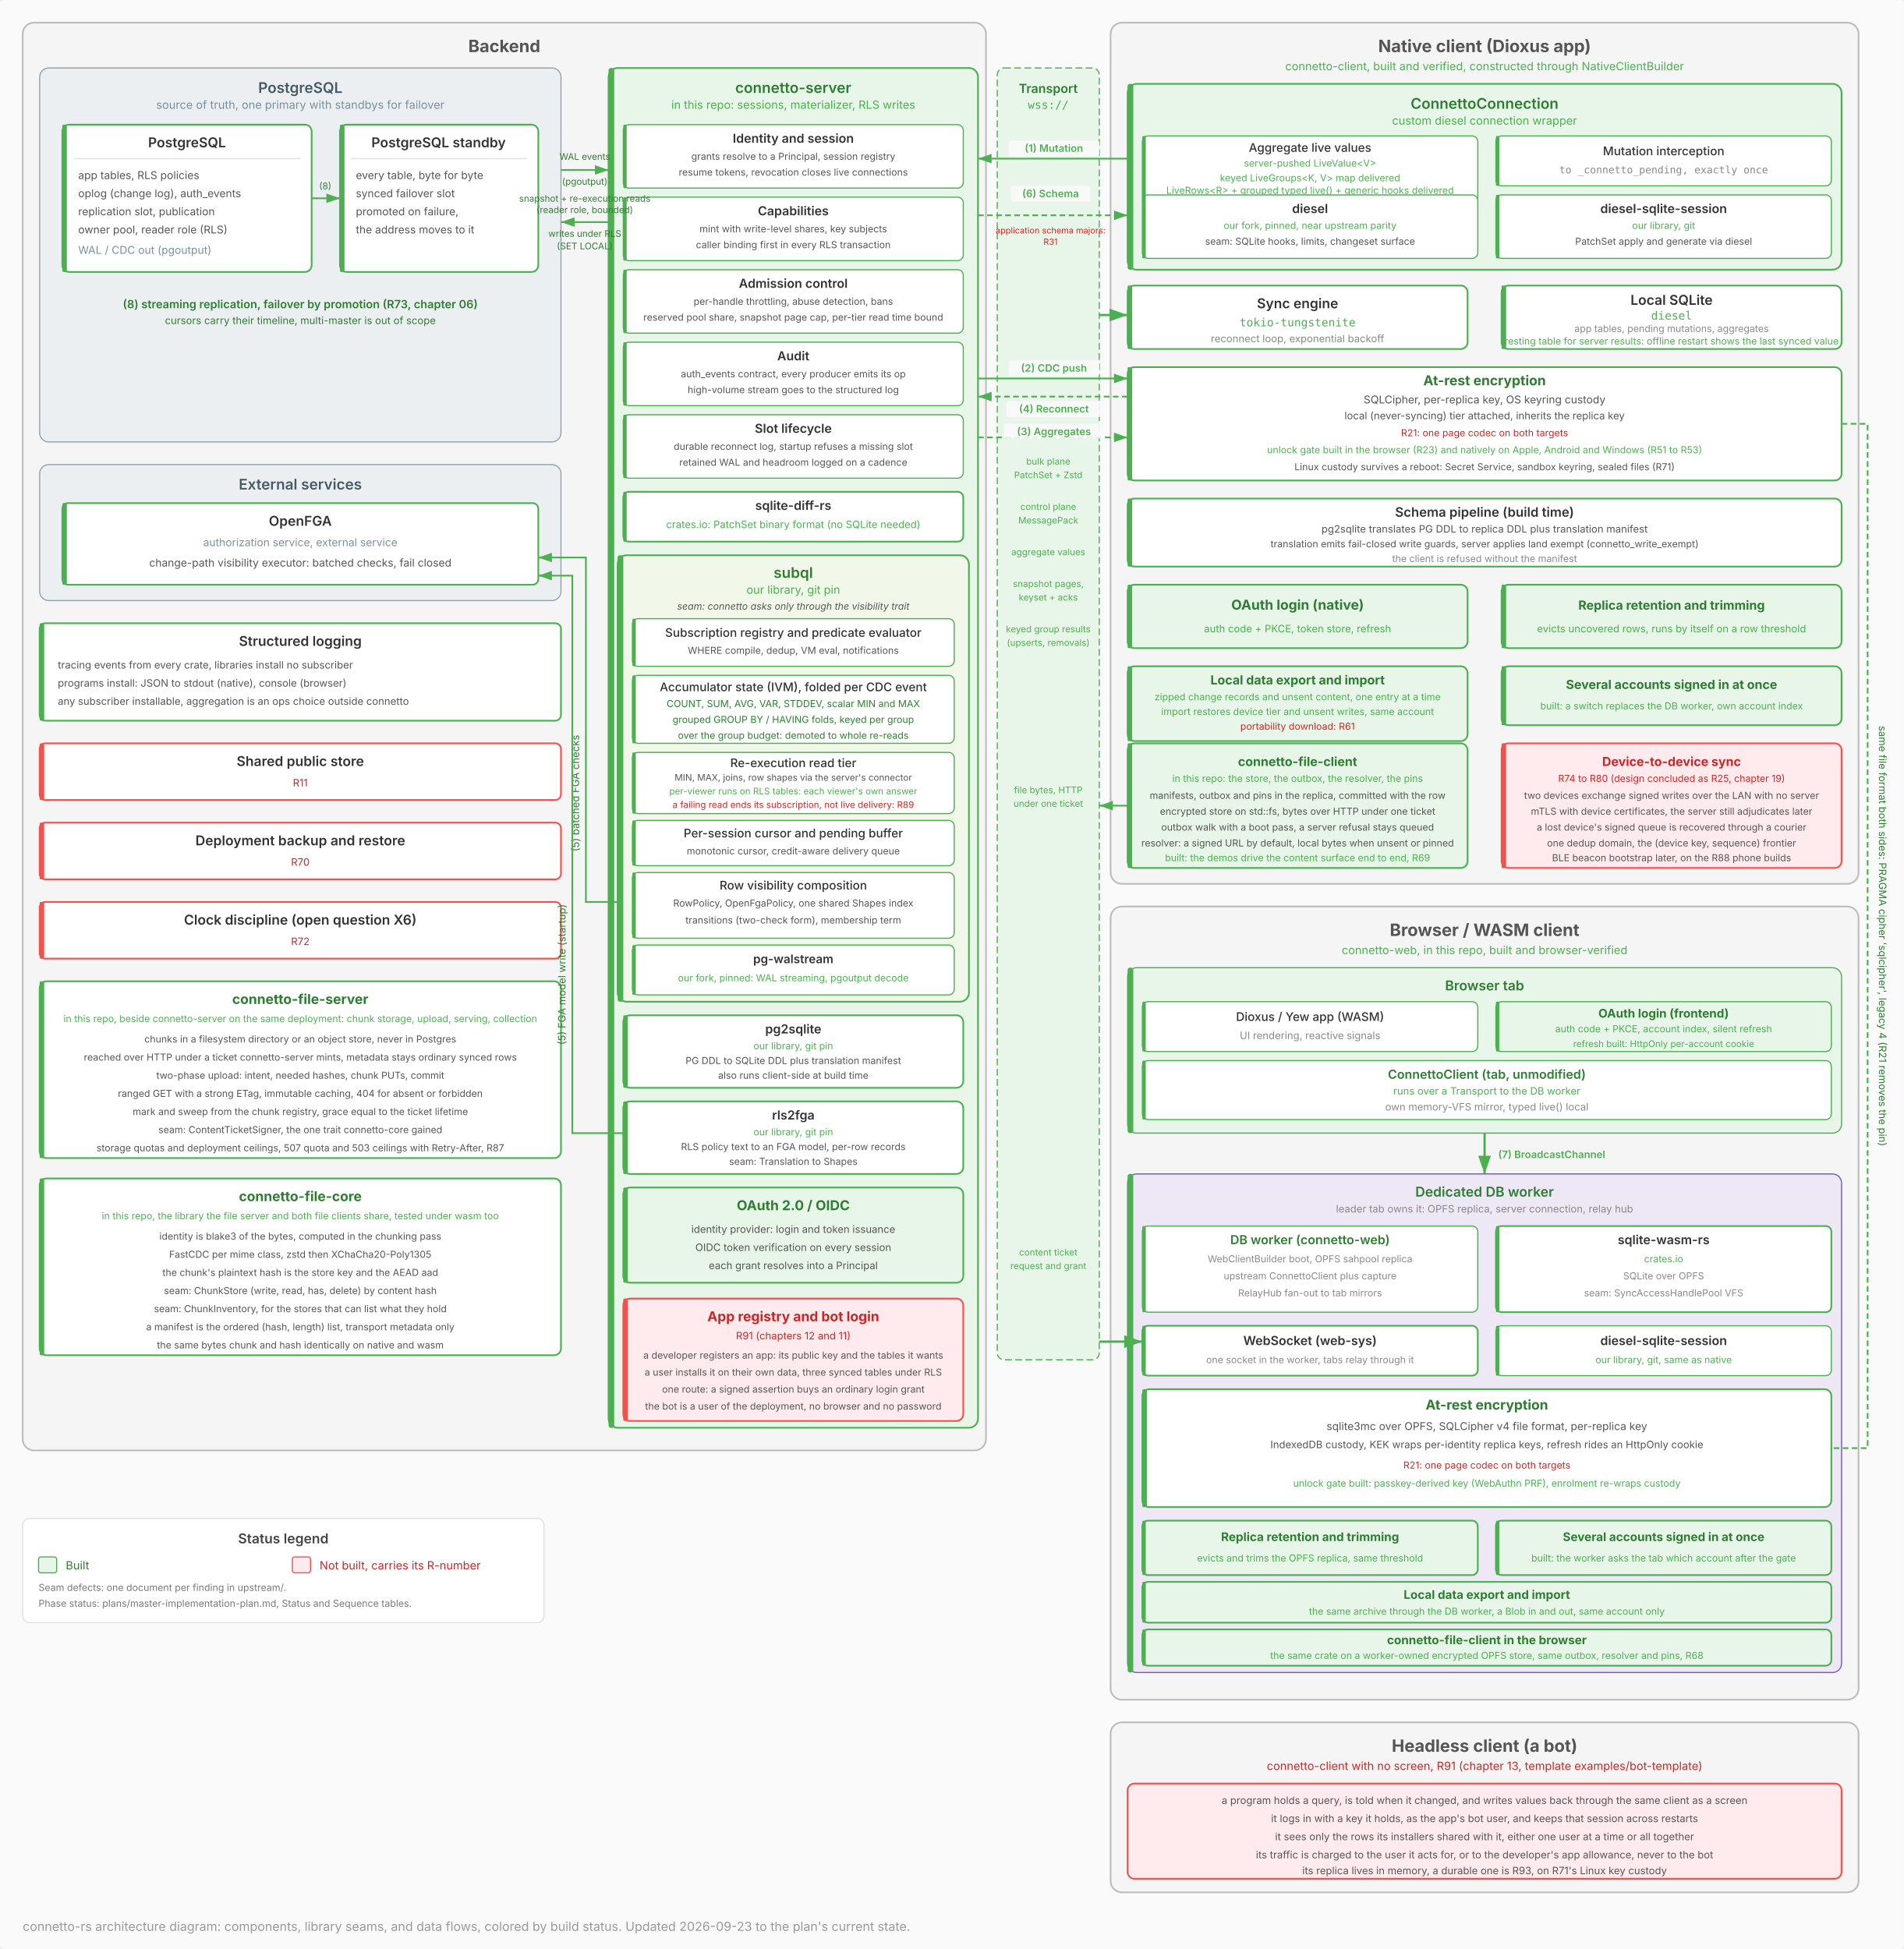
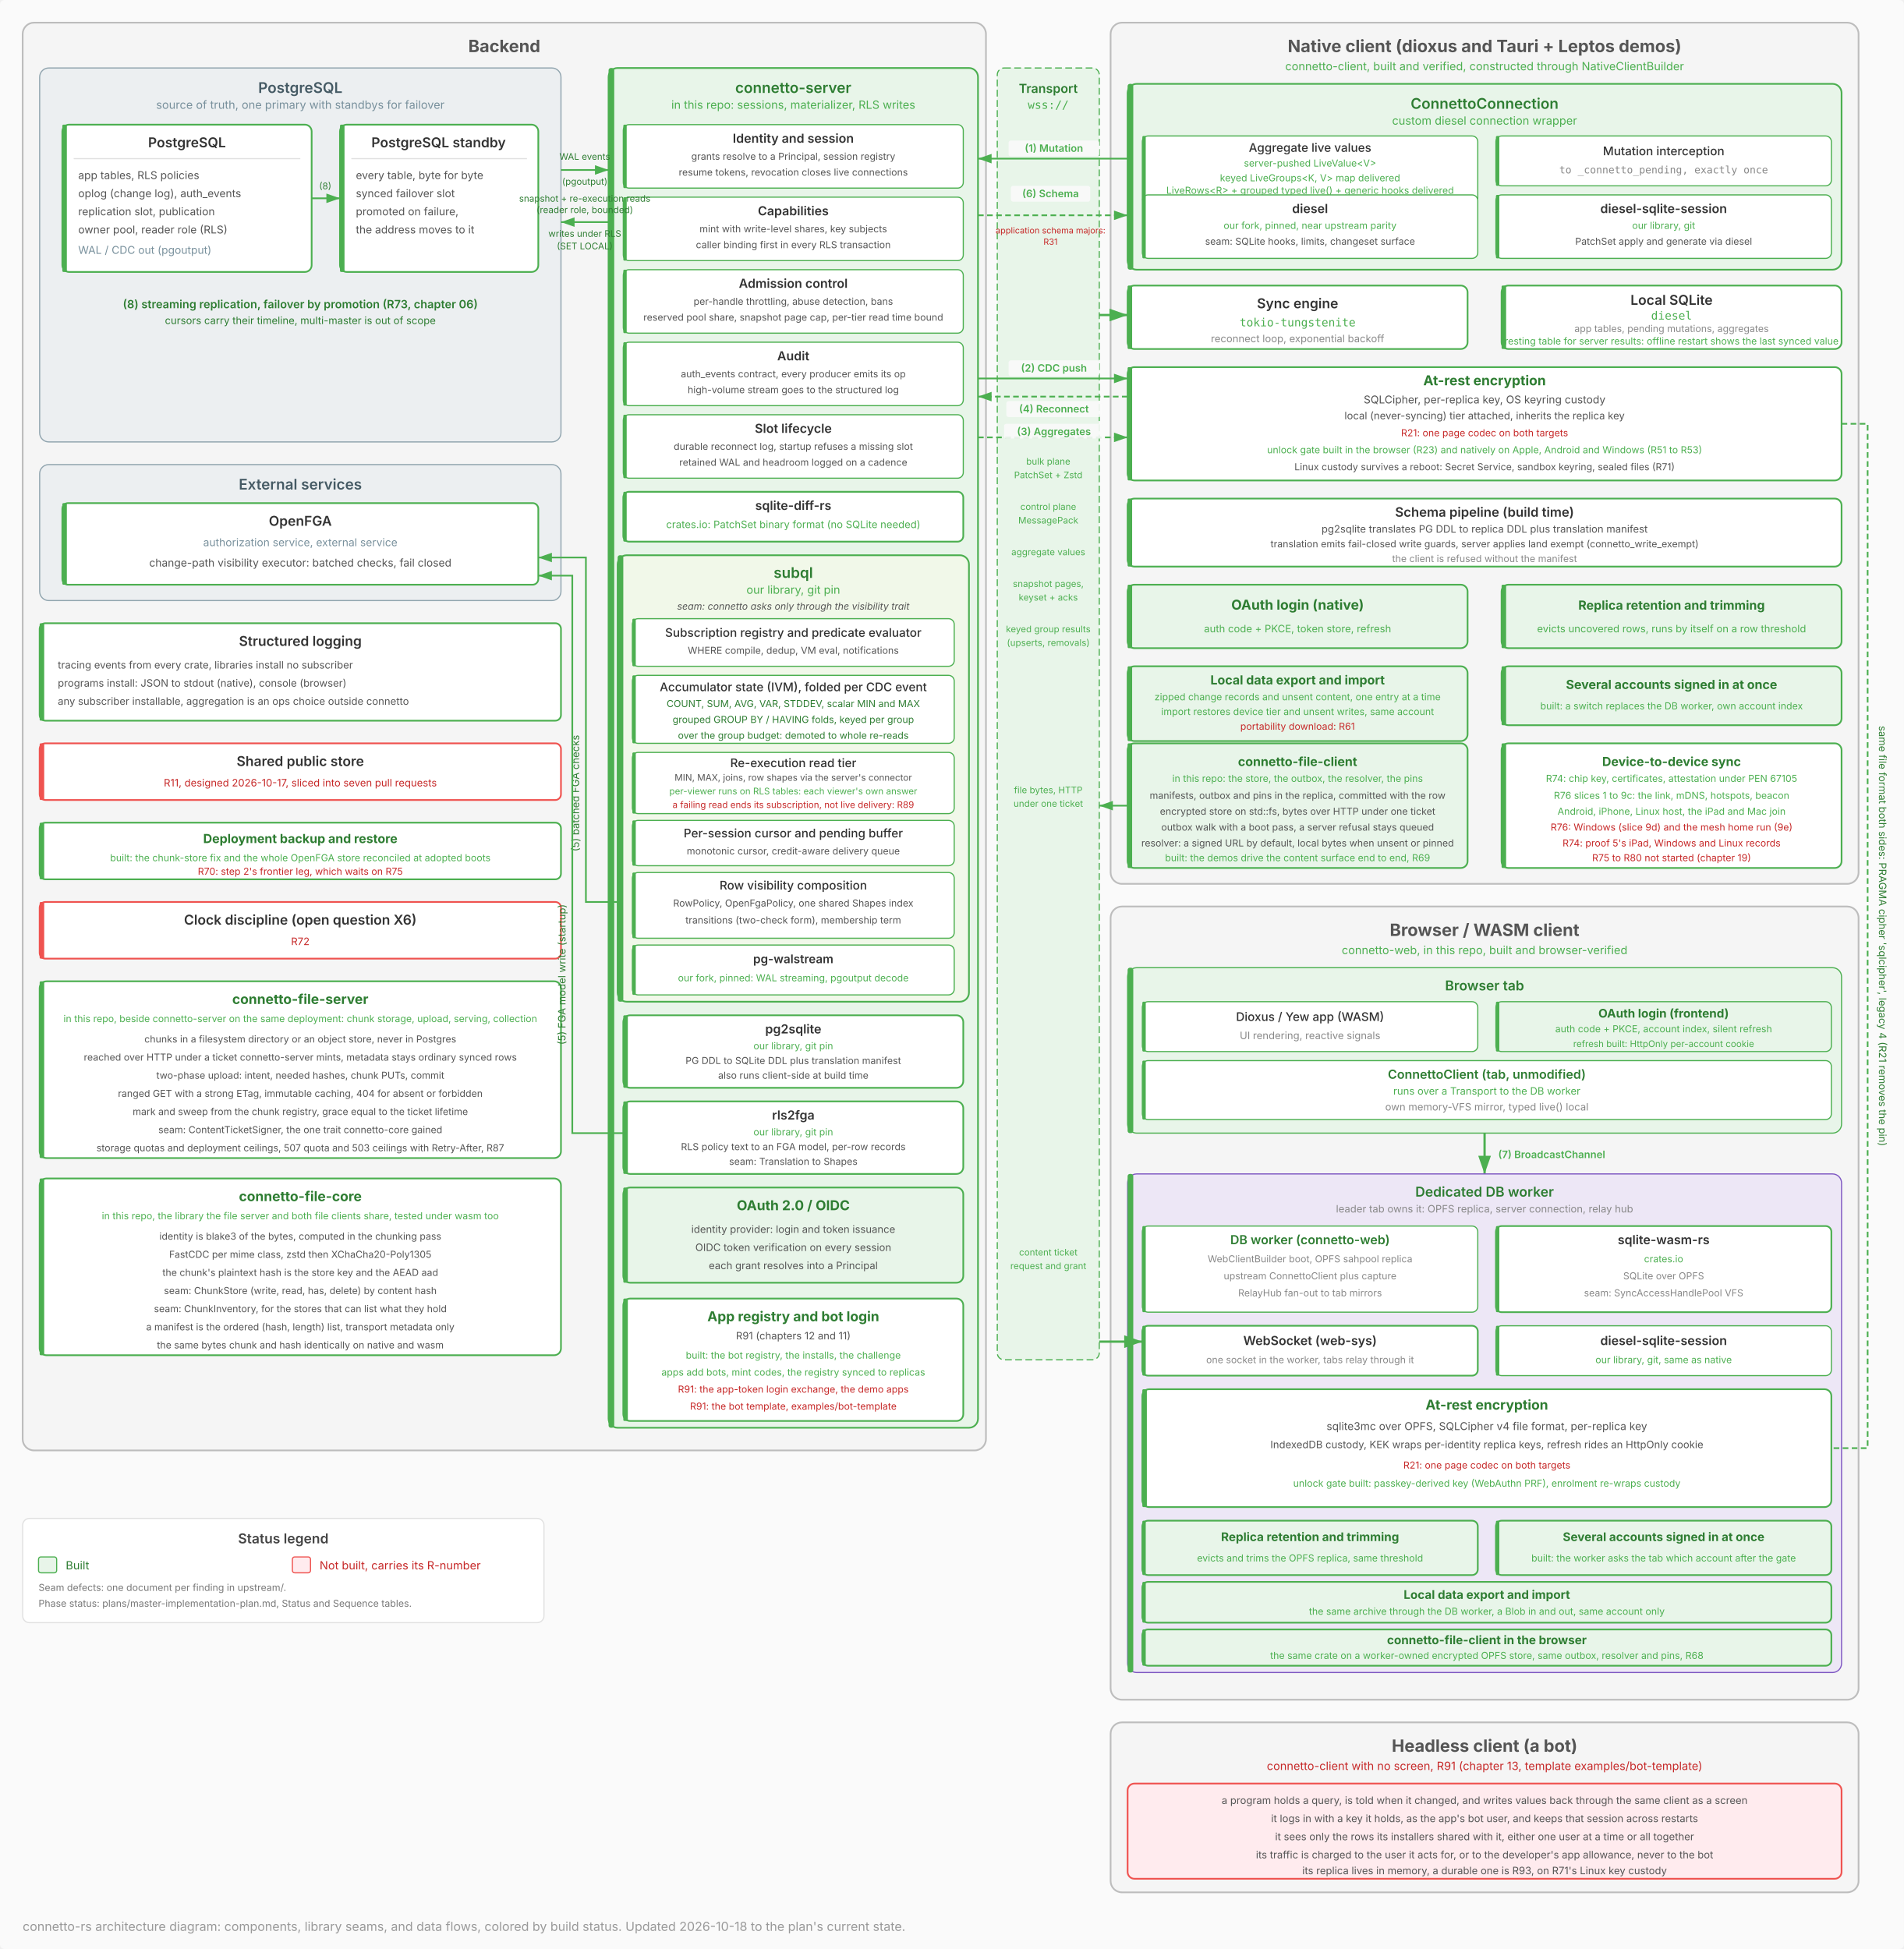
<svg xmlns="http://www.w3.org/2000/svg" viewBox="0 0 1680 1720" width="1680" height="1720" font-family="system-ui, -apple-system, 'Segoe UI', sans-serif" role="img" aria-labelledby="diagram-title diagram-desc" focusable="false">
  <defs>
    <marker id="arrow-green" viewBox="0 0 10 7" refX="10" refY="3.5" markerWidth="8" markerHeight="6" orient="auto-start-reverse">
      <polygon points="0 0, 10 3.5, 0 7" fill="#4CAF50" />
    </marker>
    <marker id="arrow-red" viewBox="0 0 10 7" refX="10" refY="3.5" markerWidth="8" markerHeight="6" orient="auto-start-reverse">
      <polygon points="0 0, 10 3.5, 0 7" fill="#EF5350" />
    </marker>
  </defs>
  <rect width="1680" height="1720" fill="#FAFAFA" rx="4" />
  <g id="backend-zone">
    <rect x="20" y="20" width="850" height="1260" rx="10" fill="#F5F5F5" stroke="#BDBDBD" stroke-width="1.5" />
    <text x="445" y="46" text-anchor="middle" font-size="15" font-weight="700" fill="#555">Backend</text>
    <rect x="35" y="60" width="460" height="330" rx="8" fill="#ECEFF1" stroke="#90A4AE" stroke-width="1" />
    <text x="265" y="82" text-anchor="middle" font-size="13" font-weight="600" fill="#455A64">PostgreSQL</text>
    <text x="265" y="96" text-anchor="middle" font-size="10" fill="#78909C">source of truth, one primary with standbys for failover</text>
    <g transform="translate(55, 110)">
      <rect width="220" height="130" rx="6" fill="#fff" stroke="#4CAF50" stroke-width="1.5" />
      <rect width="4" height="130" rx="1" fill="#4CAF50" />
      <text x="110" y="20" text-anchor="middle" font-size="12" font-weight="600" fill="#333">PostgreSQL</text>
      <line x1="10" y1="30" x2="210" y2="30" stroke="#E0E0E0" />
      <text x="14" y="48" font-size="9.5" fill="#555">app tables, RLS policies</text>
      <text x="14" y="64" font-size="9.5" fill="#555">oplog (change log), auth_events</text>
      <text x="14" y="80" font-size="9.5" fill="#555">replication slot, publication</text>
      <text x="14" y="96" font-size="9.5" fill="#555">owner pool, reader role (RLS)</text>
      <text x="14" y="114" font-size="9.5" fill="#78909C">WAL / CDC out (pgoutput)</text>
    </g>
    <g transform="translate(300, 110)">
      <rect width="175" height="130" rx="6" fill="#fff" stroke="#4CAF50" stroke-width="1.5" />
      <rect width="4" height="130" rx="1" fill="#4CAF50" />
      <text x="87" y="20" text-anchor="middle" font-size="12" font-weight="600" fill="#333">PostgreSQL standby</text>
      <line x1="10" y1="30" x2="165" y2="30" stroke="#E0E0E0" />
      <text x="14" y="48" font-size="9.5" fill="#555">every table, byte for byte</text>
      <text x="14" y="64" font-size="9.5" fill="#555">synced failover slot</text>
      <text x="14" y="80" font-size="9.5" fill="#555">promoted on failure,</text>
      <text x="14" y="96" font-size="9.5" fill="#555">the address moves to it</text>
    </g>
    <line x1="275" y1="175" x2="300" y2="175" stroke="#4CAF50" stroke-width="1.5" marker-end="url(#arrow-green)" />
    <text x="287" y="167" text-anchor="middle" font-size="8" fill="#2E7D32">(8)</text>
    <text x="265" y="272" text-anchor="middle" font-size="10" font-weight="600" fill="#2E7D32">(8) streaming replication, failover by promotion (R73, chapter 06)</text>
    <text x="265" y="286" text-anchor="middle" font-size="9" fill="#2E7D32">cursors carry their timeline, multi-master is out of scope</text>
    <rect x="35" y="410" width="460" height="120" rx="8" fill="#ECEFF1" stroke="#90A4AE" stroke-width="1" />
    <text x="265" y="432" text-anchor="middle" font-size="13" font-weight="600" fill="#455A64">External services</text>
    <g transform="translate(55, 444)">
      <rect width="420" height="72" rx="5" fill="#fff" stroke="#4CAF50" stroke-width="1.5" />
      <rect width="4" height="72" rx="1" fill="#4CAF50" />
      <text x="210" y="20" text-anchor="middle" font-size="12" font-weight="600" fill="#333">OpenFGA</text>
      <text x="210" y="38" text-anchor="middle" font-size="9.5" fill="#78909C">authorization service, external service</text>
      <text x="210" y="56" text-anchor="middle" font-size="9.5" fill="#555">change-path visibility executor: batched checks, fail closed</text>
    </g>
    <g transform="translate(35, 550)">
      <rect width="460" height="86" rx="5" fill="#fff" stroke="#4CAF50" stroke-width="1.5" />
      <rect width="4" height="86" rx="1" fill="#4CAF50" />
      <text x="230" y="20" text-anchor="middle" font-size="12" font-weight="600" fill="#333">Structured logging</text>
      <text x="16" y="40" font-size="9" fill="#555">tracing events from every crate, libraries install no subscriber</text>
      <text x="16" y="56" font-size="9" fill="#555">programs install: JSON to stdout (native), console (browser)</text>
      <text x="16" y="72" font-size="9" fill="#555">any subscriber installable, aggregation is an ops choice outside connetto</text>
    </g>
    <g transform="translate(35, 656)">
      <rect width="460" height="50" rx="5" fill="#fff" stroke="#EF5350" stroke-width="1.5" />
      <rect width="4" height="50" rx="1" fill="#EF5350" />
      <text x="230" y="20" text-anchor="middle" font-size="12" font-weight="600" fill="#333">Shared public store</text>
-       <text x="230" y="38" text-anchor="middle" font-size="9" fill="#C62828">R11</text>
+       <text x="230" y="38" text-anchor="middle" font-size="9" fill="#C62828">R11, designed 2026-10-17, sliced into seven pull requests</text>
    </g>
    <g transform="translate(35, 726)">
-       <rect width="460" height="50" rx="5" fill="#fff" stroke="#EF5350" stroke-width="1.5" />
-       <rect width="4" height="50" rx="1" fill="#EF5350" />
-       <text x="230" y="20" text-anchor="middle" font-size="12" font-weight="600" fill="#333">Deployment backup and restore</text>
-       <text x="230" y="38" text-anchor="middle" font-size="9" fill="#C62828">R70</text>
+       <rect width="460" height="50" rx="5" fill="#fff" stroke="#4CAF50" stroke-width="1.5" />
+       <rect width="4" height="50" rx="1" fill="#4CAF50" />
+       <text x="230" y="18" text-anchor="middle" font-size="11" font-weight="700" fill="#2E7D32">Deployment backup and restore</text>
+       <text x="230" y="34" text-anchor="middle" font-size="8.5" fill="#4CAF50">built: the chunk-store fix and the whole OpenFGA store reconciled at adopted boots</text>
+       <text x="230" y="46" text-anchor="middle" font-size="8.5" fill="#C62828">R70: step 2's frontier leg, which waits on R75</text>
    </g>
    <g transform="translate(35, 796)">
      <rect width="460" height="50" rx="5" fill="#fff" stroke="#EF5350" stroke-width="1.5" />
      <rect width="4" height="50" rx="1" fill="#EF5350" />
      <text x="230" y="20" text-anchor="middle" font-size="12" font-weight="600" fill="#333">Clock discipline (open question X6)</text>
      <text x="230" y="38" text-anchor="middle" font-size="9" fill="#C62828">R72</text>
    </g>
    <g transform="translate(35, 866)">
      <rect width="460" height="156" rx="6" fill="#fff" stroke="#4CAF50" stroke-width="1.5" />
      <rect width="4" height="156" rx="1" fill="#4CAF50" />
      <text x="230" y="20" text-anchor="middle" font-size="12" font-weight="700" fill="#2E7D32">connetto-file-server</text>
      <text x="230" y="36" text-anchor="middle" font-size="8.5" fill="#4CAF50">in this repo, beside connetto-server on the same deployment: chunk storage, upload, serving, collection</text>
      <text x="230" y="54" text-anchor="middle" font-size="8.5" fill="#555">chunks in a filesystem directory or an object store, never in Postgres</text>
      <text x="230" y="70" text-anchor="middle" font-size="8.5" fill="#555">reached over HTTP under a ticket connetto-server mints, metadata stays ordinary synced rows</text>
      <text x="230" y="86" text-anchor="middle" font-size="8.5" fill="#555">two-phase upload: intent, needed hashes, chunk PUTs, commit</text>
      <text x="230" y="102" text-anchor="middle" font-size="8.5" fill="#555">ranged GET with a strong ETag, immutable caching, 404 for absent or forbidden</text>
      <text x="230" y="118" text-anchor="middle" font-size="8.5" fill="#555">mark and sweep from the chunk registry, grace equal to the ticket lifetime</text>
      <text x="230" y="134" text-anchor="middle" font-size="8.5" fill="#555">seam: ContentTicketSigner, the one trait connetto-core gained</text>
      <text x="230" y="150" text-anchor="middle" font-size="8.5" fill="#555">storage quotas and deployment ceilings, 507 quota and 503 ceilings with Retry-After, R87</text>
    </g>
    <g transform="translate(35, 1040)">
      <rect width="460" height="156" rx="6" fill="#fff" stroke="#4CAF50" stroke-width="1.5" />
      <rect width="4" height="156" rx="1" fill="#4CAF50" />
      <text x="230" y="20" text-anchor="middle" font-size="12" font-weight="700" fill="#2E7D32">connetto-file-core</text>
      <text x="230" y="36" text-anchor="middle" font-size="8.5" fill="#4CAF50">in this repo, the library the file server and both file clients share, tested under wasm too</text>
      <text x="230" y="54" text-anchor="middle" font-size="8.5" fill="#555">identity is blake3 of the bytes, computed in the chunking pass</text>
      <text x="230" y="70" text-anchor="middle" font-size="8.5" fill="#555">FastCDC per mime class, zstd then XChaCha20-Poly1305</text>
      <text x="230" y="86" text-anchor="middle" font-size="8.5" fill="#555">the chunk's plaintext hash is the store key and the AEAD aad</text>
      <text x="230" y="102" text-anchor="middle" font-size="8.5" fill="#555">seam: ChunkStore (write, read, has, delete) by content hash</text>
      <text x="230" y="118" text-anchor="middle" font-size="8.5" fill="#555">seam: ChunkInventory, for the stores that can list what they hold</text>
      <text x="230" y="134" text-anchor="middle" font-size="8.5" fill="#555">a manifest is the ordered (hash, length) list, transport metadata only</text>
      <text x="230" y="150" text-anchor="middle" font-size="8.5" fill="#555">the same bytes chunk and hash identically on native and wasm</text>
    </g>
    <rect x="537" y="60" width="326" height="1200" rx="8" fill="#E8F5E9" stroke="#4CAF50" stroke-width="1.5" />
    <rect x="537" y="60" width="5" height="1200" rx="2" fill="#4CAF50" />
    <text x="700" y="82" text-anchor="middle" font-size="13" font-weight="600" fill="#2E7D32">connetto-server</text>
    <text x="700" y="96" text-anchor="middle" font-size="10" fill="#4CAF50">in this repo: sessions, materializer, RLS writes</text>
    <g transform="translate(550, 110)">
      <rect width="300" height="56" rx="5" fill="#fff" stroke="#4CAF50" stroke-width="1" />
      <rect width="3" height="56" rx="1" fill="#4CAF50" />
      <text x="150" y="16" text-anchor="middle" font-size="11" font-weight="600" fill="#333">Identity and session</text>
      <text x="150" y="31" text-anchor="middle" font-size="8.5" fill="#555">grants resolve to a Principal, session registry</text>
      <text x="150" y="45" text-anchor="middle" font-size="8.5" fill="#555">resume tokens, revocation closes live connections</text>
    </g>
    <g transform="translate(550, 174)">
      <rect width="300" height="56" rx="5" fill="#fff" stroke="#4CAF50" stroke-width="1" />
      <rect width="3" height="56" rx="1" fill="#4CAF50" />
      <text x="150" y="16" text-anchor="middle" font-size="11" font-weight="600" fill="#333">Capabilities</text>
      <text x="150" y="31" text-anchor="middle" font-size="8.5" fill="#555">mint with write-level shares, key subjects</text>
      <text x="150" y="45" text-anchor="middle" font-size="8.5" fill="#555">caller binding first in every RLS transaction</text>
    </g>
    <g transform="translate(550, 238)">
      <rect width="300" height="56" rx="5" fill="#fff" stroke="#4CAF50" stroke-width="1" />
      <rect width="3" height="56" rx="1" fill="#4CAF50" />
      <text x="150" y="16" text-anchor="middle" font-size="11" font-weight="600" fill="#333">Admission control</text>
      <text x="150" y="31" text-anchor="middle" font-size="8.5" fill="#555">per-handle throttling, abuse detection, bans</text>
      <text x="150" y="45" text-anchor="middle" font-size="8.5" fill="#555">reserved pool share, snapshot page cap, per-tier read time bound</text>
    </g>
    <g transform="translate(550, 302)">
      <rect width="300" height="56" rx="5" fill="#fff" stroke="#4CAF50" stroke-width="1" />
      <rect width="3" height="56" rx="1" fill="#4CAF50" />
      <text x="150" y="16" text-anchor="middle" font-size="11" font-weight="600" fill="#333">Audit</text>
      <text x="150" y="31" text-anchor="middle" font-size="8.5" fill="#555">auth_events contract, every producer emits its op</text>
      <text x="150" y="45" text-anchor="middle" font-size="8.5" fill="#555">high-volume stream goes to the structured log</text>
    </g>
    <g transform="translate(550, 366)">
      <rect width="300" height="56" rx="5" fill="#fff" stroke="#4CAF50" stroke-width="1" />
      <rect width="3" height="56" rx="1" fill="#4CAF50" />
      <text x="150" y="16" text-anchor="middle" font-size="11" font-weight="600" fill="#333">Slot lifecycle</text>
      <text x="150" y="31" text-anchor="middle" font-size="8.5" fill="#555">durable reconnect log, startup refuses a missing slot</text>
      <text x="150" y="45" text-anchor="middle" font-size="8.5" fill="#555">retained WAL and headroom logged on a cadence</text>
    </g>
    <g transform="translate(550, 434)">
      <rect width="300" height="44" rx="5" fill="#fff" stroke="#4CAF50" stroke-width="1.5" />
      <rect width="3" height="44" rx="1" fill="#4CAF50" />
      <text x="150" y="16" text-anchor="middle" font-size="11" font-weight="600" fill="#333">sqlite-diff-rs</text>
      <text x="150" y="32" text-anchor="middle" font-size="9" fill="#4CAF50">crates.io: PatchSet binary format (no SQLite needed)</text>
    </g>
    <rect x="545" y="490" width="310" height="394" rx="8" fill="#F1F8E9" stroke="#4CAF50" stroke-width="1.5" />
    <rect x="545" y="490" width="5" height="394" rx="2" fill="#4CAF50" />
    <text x="700" y="510" text-anchor="middle" font-size="13" font-weight="600" fill="#2E7D32">subql</text>
    <text x="700" y="524" text-anchor="middle" font-size="10" fill="#4CAF50">our library, git pin</text>
    <text x="700" y="538" text-anchor="middle" font-size="8.5" font-style="italic" fill="#555">seam: connetto asks only through the visibility trait</text>
    <g transform="translate(558, 546)">
      <rect width="284" height="42" rx="5" fill="#fff" stroke="#4CAF50" stroke-width="1" />
      <rect width="3" height="42" rx="1" fill="#4CAF50" />
      <text x="142" y="16" text-anchor="middle" font-size="10.5" font-weight="500" fill="#333">Subscription registry and predicate evaluator</text>
      <text x="142" y="31" text-anchor="middle" font-size="8.5" fill="#555">WHERE compile, dedup, VM eval, notifications</text>
    </g>
    <g transform="translate(558, 596)">
      <rect width="284" height="60" rx="5" fill="#fff" stroke="#4CAF50" stroke-width="1" />
      <rect width="3" height="60" rx="1" fill="#4CAF50" />
      <text x="142" y="14" text-anchor="middle" font-size="10.5" font-weight="500" fill="#333">Accumulator state (IVM), folded per CDC event</text>
      <text x="142" y="28" text-anchor="middle" font-size="8.5" fill="#2E7D32">COUNT, SUM, AVG, VAR, STDDEV, scalar MIN and MAX</text>
      <text x="142" y="42" text-anchor="middle" font-size="8.5" fill="#2E7D32">grouped GROUP BY / HAVING folds, keyed per group</text>
      <text x="142" y="56" text-anchor="middle" font-size="8.5" fill="#2E7D32">over the group budget: demoted to whole re-reads</text>
    </g>
    <g transform="translate(558, 664)">
      <rect width="284" height="54" rx="5" fill="#fff" stroke="#4CAF50" stroke-width="1" />
      <rect width="3" height="54" rx="1" fill="#4CAF50" />
      <text x="142" y="13" text-anchor="middle" font-size="10.5" font-weight="500" fill="#333">Re-execution read tier</text>
      <text x="142" y="25" text-anchor="middle" font-size="8" fill="#555">MIN, MAX, joins, row shapes via the server's connector</text>
      <text x="142" y="37" text-anchor="middle" font-size="8" fill="#4CAF50">per-viewer runs on RLS tables: each viewer's own answer</text>
      <text x="142" y="49" text-anchor="middle" font-size="8" fill="#C62828">a failing read ends its subscription, not live delivery: R89</text>
    </g>
    <g transform="translate(558, 724)">
      <rect width="284" height="40" rx="5" fill="#fff" stroke="#4CAF50" stroke-width="1" />
      <rect width="3" height="40" rx="1" fill="#4CAF50" />
      <text x="142" y="15" text-anchor="middle" font-size="10.5" font-weight="500" fill="#333">Per-session cursor and pending buffer</text>
      <text x="142" y="30" text-anchor="middle" font-size="8.5" fill="#555">monotonic cursor, credit-aware delivery queue</text>
    </g>
    <g transform="translate(558, 770)">
      <rect width="284" height="58" rx="5" fill="#fff" stroke="#4CAF50" stroke-width="1" />
      <rect width="3" height="58" rx="1" fill="#4CAF50" />
      <text x="142" y="15" text-anchor="middle" font-size="10.5" font-weight="500" fill="#333">Row visibility composition</text>
      <text x="142" y="30" text-anchor="middle" font-size="8.5" fill="#555">RowPolicy, OpenFgaPolicy, one shared Shapes index</text>
      <text x="142" y="45" text-anchor="middle" font-size="8.5" fill="#555">transitions (two-check form), membership term</text>
    </g>
    <g transform="translate(558, 834)">
      <rect width="284" height="44" rx="5" fill="#fff" stroke="#4CAF50" stroke-width="1" />
      <rect width="3" height="44" rx="1" fill="#4CAF50" />
      <text x="142" y="16" text-anchor="middle" font-size="10.5" font-weight="600" fill="#333">pg-walstream</text>
      <text x="142" y="32" text-anchor="middle" font-size="8.5" fill="#4CAF50">our fork, pinned: WAL streaming, pgoutput decode</text>
    </g>
    <g transform="translate(550, 896)">
      <rect width="300" height="64" rx="6" fill="#fff" stroke="#4CAF50" stroke-width="1.5" />
      <rect width="4" height="64" rx="1" fill="#4CAF50" />
      <text x="150" y="16" text-anchor="middle" font-size="11" font-weight="600" fill="#333">pg2sqlite</text>
      <text x="150" y="30" text-anchor="middle" font-size="8.5" fill="#4CAF50">our library, git pin</text>
      <text x="150" y="43" text-anchor="middle" font-size="8.5" fill="#555">PG DDL to SQLite DDL plus translation manifest</text>
      <text x="150" y="56" text-anchor="middle" font-size="8.5" fill="#555">also runs client-side at build time</text>
    </g>
    <g transform="translate(550, 972)">
      <rect width="300" height="64" rx="6" fill="#fff" stroke="#4CAF50" stroke-width="1.5" />
      <rect width="4" height="64" rx="1" fill="#4CAF50" />
      <text x="150" y="16" text-anchor="middle" font-size="11" font-weight="600" fill="#333">rls2fga</text>
      <text x="150" y="30" text-anchor="middle" font-size="8.5" fill="#4CAF50">our library, git pin</text>
      <text x="150" y="43" text-anchor="middle" font-size="8.5" fill="#555">RLS policy text to an FGA model, per-row records</text>
      <text x="150" y="56" text-anchor="middle" font-size="8.5" fill="#555">seam: Translation to Shapes</text>
    </g>
    <g transform="translate(550, 1048)">
      <rect width="300" height="84" rx="6" fill="#E8F5E9" stroke="#4CAF50" stroke-width="1.5" />
      <rect width="4" height="84" rx="1" fill="#4CAF50" />
      <text x="150" y="20" text-anchor="middle" font-size="12" font-weight="700" fill="#2E7D32">OAuth 2.0 / OIDC</text>
      <text x="150" y="40" text-anchor="middle" font-size="9" fill="#555">identity provider: login and token issuance</text>
      <text x="150" y="56" text-anchor="middle" font-size="9" fill="#555">OIDC token verification on every session</text>
      <text x="150" y="72" text-anchor="middle" font-size="9" fill="#555">each grant resolves into a Principal</text>
    </g>
    <g transform="translate(550, 1146)">
-       <rect width="300" height="108" rx="6" fill="#FFEBEE" stroke="#EF5350" stroke-width="1.5" />
-       <rect width="4" height="108" rx="1" fill="#EF5350" />
-       <text x="150" y="20" text-anchor="middle" font-size="12" font-weight="700" fill="#C62828">App registry and bot login</text>
-       <text x="150" y="36" text-anchor="middle" font-size="9" fill="#C62828">R91 (chapters 12 and 11)</text>
-       <text x="150" y="53" text-anchor="middle" font-size="8.5" fill="#555">a developer registers an app: its public key and the tables it wants</text>
-       <text x="150" y="68" text-anchor="middle" font-size="8.5" fill="#555">a user installs it on their own data, three synced tables under RLS</text>
-       <text x="150" y="83" text-anchor="middle" font-size="8.5" fill="#555">one route: a signed assertion buys an ordinary login grant</text>
-       <text x="150" y="98" text-anchor="middle" font-size="8.5" fill="#555">the bot is a user of the deployment, no browser and no password</text>
+       <rect width="300" height="108" rx="6" fill="#fff" stroke="#4CAF50" stroke-width="1.5" />
+       <rect width="4" height="108" rx="1" fill="#4CAF50" />
+       <text x="150" y="20" text-anchor="middle" font-size="12" font-weight="700" fill="#2E7D32">App registry and bot login</text>
+       <text x="150" y="36" text-anchor="middle" font-size="9" fill="#555">R91 (chapters 12 and 11)</text>
+       <text x="150" y="53" text-anchor="middle" font-size="8.5" fill="#4CAF50">built: the bot registry, the installs, the challenge</text>
+       <text x="150" y="68" text-anchor="middle" font-size="8.5" fill="#4CAF50">apps add bots, mint codes, the registry synced to replicas</text>
+       <text x="150" y="83" text-anchor="middle" font-size="8.5" fill="#C62828">R91: the app-token login exchange, the demo apps</text>
+       <text x="150" y="98" text-anchor="middle" font-size="8.5" fill="#C62828">R91: the bot template, examples/bot-template</text>
    </g>
    <text x="516" y="178" text-anchor="middle" font-size="8" fill="#2E7D32">snapshot + re-execution reads</text>
    <text x="516" y="188" text-anchor="middle" font-size="8" fill="#2E7D32">(reader role, bounded)</text>
    <text x="516" y="209" text-anchor="middle" font-size="8" fill="#2E7D32">writes under RLS</text>
    <text x="516" y="220" text-anchor="middle" font-size="8" fill="#2E7D32">(SET LOCAL)</text>
    <line x1="495" y1="150" x2="537" y2="150" stroke="#4CAF50" stroke-width="1.5" marker-end="url(#arrow-green)" />
    <text x="516" y="141" text-anchor="middle" font-size="8" fill="#2E7D32">WAL events</text>
    <text x="516" y="163" text-anchor="middle" font-size="8" fill="#2E7D32">(pgoutput)</text>
    <line x1="537" y1="196" x2="495" y2="196" stroke="#4CAF50" stroke-width="1.5" marker-end="url(#arrow-green)" />
    <path d="M 545 796 L 517 796 L 517 492 L 475 492" fill="none" stroke="#4CAF50" stroke-width="1.5" marker-end="url(#arrow-green)" />
    <text x="511" y="700" text-anchor="middle" font-size="9" fill="#2E7D32" transform="rotate(-90 511 700)">(5) batched FGA checks</text>
    <path d="M 550 1000 L 505 1000 L 505 508 L 475 508" fill="none" stroke="#4CAF50" stroke-width="1.5" marker-end="url(#arrow-green)" />
    <text x="499" y="860" text-anchor="middle" font-size="9" fill="#2E7D32" transform="rotate(-90 499 860)">(5) FGA model write (startup)</text>
  </g>
  <g id="transport-layer">
    <rect x="880" y="60" width="90" height="1140" rx="6" fill="#E8F5E9" stroke="#4CAF50" stroke-width="1" stroke-dasharray="6 3" />
    <text x="925" y="82" text-anchor="middle" font-size="11" font-weight="600" fill="#2E7D32">Transport</text>
    <text x="925" y="96" text-anchor="middle" font-size="10" font-family="monospace" fill="#4CAF50">wss://</text>
    <text x="925" y="1108" text-anchor="middle" font-size="8" fill="#4CAF50">content ticket</text>
    <text x="925" y="1120" text-anchor="middle" font-size="8" fill="#4CAF50">request and grant</text>
    <text x="925" y="410" text-anchor="middle" font-size="8" fill="#4CAF50">bulk plane</text>
    <text x="925" y="422" text-anchor="middle" font-size="8" fill="#4CAF50">PatchSet + Zstd</text>
    <text x="925" y="450" text-anchor="middle" font-size="8" fill="#4CAF50">control plane</text>
    <text x="925" y="462" text-anchor="middle" font-size="8" fill="#4CAF50">MessagePack</text>
    <text x="925" y="490" text-anchor="middle" font-size="8" fill="#4CAF50">aggregate values</text>
    <text x="925" y="518" text-anchor="middle" font-size="8" fill="#4CAF50">snapshot pages,</text>
    <text x="925" y="530" text-anchor="middle" font-size="8" fill="#4CAF50">keyset + acks</text>
    <text x="925" y="558" text-anchor="middle" font-size="8" fill="#4CAF50">keyed group results</text>
    <text x="925" y="570" text-anchor="middle" font-size="8" fill="#4CAF50">(upserts, removals)</text>
  </g>
  <g id="native-client-zone">
    <rect x="980" y="20" width="660" height="760" rx="10" fill="#F5F5F5" stroke="#BDBDBD" stroke-width="1.5" />
-     <text x="1310" y="46" text-anchor="middle" font-size="15" font-weight="700" fill="#555">Native client (Dioxus app)</text>
+     <text x="1310" y="46" text-anchor="middle" font-size="15" font-weight="700" fill="#555">Native client (dioxus and Tauri + Leptos demos)</text>
    <text x="1310" y="62" text-anchor="middle" font-size="10" fill="#4CAF50">connetto-client, built and verified, constructed through NativeClientBuilder</text>
    <rect x="995" y="74" width="630" height="164" rx="8" fill="#E8F5E9" stroke="#4CAF50" stroke-width="1.5" />
    <rect x="995" y="74" width="5" height="164" rx="2" fill="#4CAF50" />
    <text x="1310" y="96" text-anchor="middle" font-size="13" font-weight="600" fill="#2E7D32">ConnettoConnection</text>
    <text x="1310" y="110" text-anchor="middle" font-size="10" fill="#4CAF50">custom diesel connection wrapper</text>
    <g transform="translate(1008, 120)">
      <rect width="296" height="60" rx="5" fill="#fff" stroke="#4CAF50" stroke-width="1" />
      <rect width="3" height="60" rx="1" fill="#4CAF50" />
      <text x="148" y="14" text-anchor="middle" font-size="10.5" font-weight="500" fill="#333">Aggregate live values</text>
      <text x="148" y="27" text-anchor="middle" font-size="8.5" fill="#4CAF50">server-pushed LiveValue&lt;V&gt;</text>
      <text x="148" y="40" text-anchor="middle" font-size="8.5" fill="#4CAF50">keyed LiveGroups&lt;K, V&gt; map delivered</text>
      <text x="148" y="51" text-anchor="middle" font-size="8.5" fill="#4CAF50">LiveRows&lt;R&gt; + grouped typed live() + generic hooks delivered</text>
    </g>
    <g transform="translate(1320, 120)">
      <rect width="296" height="44" rx="5" fill="#fff" stroke="#4CAF50" stroke-width="1" />
      <rect width="3" height="44" rx="1" fill="#4CAF50" />
      <text x="148" y="17" text-anchor="middle" font-size="10.5" font-weight="500" fill="#333">Mutation interception</text>
      <text x="148" y="33" text-anchor="middle" font-size="9" font-family="monospace" fill="#888">to _connetto_pending, exactly once</text>
    </g>
    <g transform="translate(1008, 172)">
      <rect width="296" height="56" rx="5" fill="#fff" stroke="#4CAF50" stroke-width="1" />
      <rect width="3" height="56" rx="1" fill="#4CAF50" />
      <text x="148" y="16" text-anchor="middle" font-size="11" font-weight="600" fill="#333">diesel</text>
      <text x="148" y="30" text-anchor="middle" font-size="8.5" fill="#4CAF50">our fork, pinned, near upstream parity</text>
      <text x="148" y="44" text-anchor="middle" font-size="8.5" fill="#555">seam: SQLite hooks, limits, changeset surface</text>
    </g>
    <g transform="translate(1320, 172)">
      <rect width="296" height="56" rx="5" fill="#fff" stroke="#4CAF50" stroke-width="1" />
      <rect width="3" height="56" rx="1" fill="#4CAF50" />
      <text x="148" y="16" text-anchor="middle" font-size="11" font-weight="600" fill="#333">diesel-sqlite-session</text>
      <text x="148" y="30" text-anchor="middle" font-size="8.5" fill="#4CAF50">our library, git</text>
      <text x="148" y="44" text-anchor="middle" font-size="8.5" fill="#555">PatchSet apply and generate via diesel</text>
    </g>
    <g transform="translate(995, 252)">
      <rect width="300" height="56" rx="6" fill="#fff" stroke="#4CAF50" stroke-width="1.5" />
      <rect width="4" height="56" rx="1" fill="#4CAF50" />
      <text x="150" y="20" text-anchor="middle" font-size="12" font-weight="600" fill="#333">Sync engine</text>
      <text x="150" y="36" text-anchor="middle" font-size="10" font-family="monospace" fill="#4CAF50">tokio-tungstenite</text>
      <text x="150" y="50" text-anchor="middle" font-size="9" fill="#888">reconnect loop, exponential backoff</text>
    </g>
    <g transform="translate(1325, 252)">
      <rect width="300" height="56" rx="6" fill="#fff" stroke="#4CAF50" stroke-width="1.5" />
      <rect width="4" height="56" rx="1" fill="#4CAF50" />
      <text x="150" y="17" text-anchor="middle" font-size="12" font-weight="600" fill="#333">Local SQLite</text>
      <text x="150" y="30" text-anchor="middle" font-size="10" font-family="monospace" fill="#4CAF50">diesel</text>
      <text x="150" y="41" text-anchor="middle" font-size="8.5" fill="#888">app tables, pending mutations, aggregates</text>
      <text x="150" y="52" text-anchor="middle" font-size="8.5" fill="#4CAF50">resting table for server results: offline restart shows the last synced value</text>
    </g>
    <g transform="translate(995, 324)">
      <rect width="630" height="100" rx="6" fill="#fff" stroke="#4CAF50" stroke-width="1.5" />
      <rect width="4" height="100" rx="1" fill="#4CAF50" />
      <text x="315" y="16" text-anchor="middle" font-size="12" font-weight="700" fill="#2E7D32">At-rest encryption</text>
      <text x="315" y="32" text-anchor="middle" font-size="9.5" fill="#555">SQLCipher, per-replica key, OS keyring custody</text>
      <text x="315" y="46" text-anchor="middle" font-size="9" fill="#555">local (never-syncing) tier attached, inherits the replica key</text>
      <text x="315" y="61" text-anchor="middle" font-size="8.5" fill="#C62828">R21: one page codec on both targets</text>
      <text x="315" y="76" text-anchor="middle" font-size="8.5" fill="#4CAF50">unlock gate built in the browser (R23) and natively on Apple, Android and Windows (R51 to R53)</text>
      <text x="315" y="91" text-anchor="middle" font-size="8.5" fill="#555">Linux custody survives a reboot: Secret Service, sandbox keyring, sealed files (R71)</text>
    </g>
    <g transform="translate(995, 440)">
      <rect width="630" height="60" rx="6" fill="#fff" stroke="#4CAF50" stroke-width="1.5" />
      <rect width="4" height="60" rx="1" fill="#4CAF50" />
      <text x="315" y="16" text-anchor="middle" font-size="11.5" font-weight="600" fill="#333">Schema pipeline (build time)</text>
      <text x="315" y="30" text-anchor="middle" font-size="9" fill="#555">pg2sqlite translates PG DDL to replica DDL plus translation manifest</text>
      <text x="315" y="43" text-anchor="middle" font-size="8.5" fill="#555">translation emits fail-closed write guards, server applies land exempt (connetto_write_exempt)</text>
      <text x="315" y="56" text-anchor="middle" font-size="8.5" fill="#888">the client is refused without the manifest</text>
    </g>
    <g transform="translate(995, 516)">
      <rect width="300" height="56" rx="6" fill="#E8F5E9" stroke="#4CAF50" stroke-width="1.5" />
      <rect width="4" height="56" rx="1" fill="#4CAF50" />
      <text x="150" y="22" text-anchor="middle" font-size="12" font-weight="700" fill="#2E7D32">OAuth login (native)</text>
      <text x="150" y="42" text-anchor="middle" font-size="9" fill="#4CAF50">auth code + PKCE, token store, refresh</text>
    </g>
    <g transform="translate(1325, 516)">
      <rect width="300" height="56" rx="6" fill="#E8F5E9" stroke="#4CAF50" stroke-width="1.5" />
      <rect width="4" height="56" rx="1" fill="#4CAF50" />
      <text x="150" y="22" text-anchor="middle" font-size="11" font-weight="700" fill="#2E7D32">Replica retention and trimming</text>
      <text x="150" y="42" text-anchor="middle" font-size="9" fill="#4CAF50">evicts uncovered rows, runs by itself on a row threshold</text>
    </g>
    <g transform="translate(995, 588)">
      <rect width="300" height="66" rx="6" fill="#E8F5E9" stroke="#4CAF50" stroke-width="1.5" />
      <rect width="4" height="66" rx="1" fill="#4CAF50" />
      <text x="150" y="16" text-anchor="middle" font-size="11" font-weight="700" fill="#2E7D32">Local data export and import</text>
      <text x="150" y="30" text-anchor="middle" font-size="8.5" fill="#4CAF50">zipped change records and unsent content, one entry at a time</text>
      <text x="150" y="43" text-anchor="middle" font-size="8.5" fill="#4CAF50">import restores device tier and unsent writes, same account</text>
      <text x="150" y="56" text-anchor="middle" font-size="8.5" fill="#C62828">portability download: R61</text>
    </g>
    <g transform="translate(1325, 588)">
      <rect width="300" height="52" rx="6" fill="#E8F5E9" stroke="#4CAF50" stroke-width="1.5" />
      <rect width="4" height="52" rx="1" fill="#4CAF50" />
      <text x="150" y="20" text-anchor="middle" font-size="11" font-weight="700" fill="#2E7D32">Several accounts signed in at once</text>
      <text x="150" y="38" text-anchor="middle" font-size="8.5" fill="#4CAF50">built: a switch replaces the DB worker, own account index</text>
    </g>
    <g transform="translate(995, 656)">
      <rect width="300" height="110" rx="6" fill="#E8F5E9" stroke="#4CAF50" stroke-width="1.5" />
      <rect width="4" height="110" rx="1" fill="#4CAF50" />
      <text x="150" y="20" text-anchor="middle" font-size="11" font-weight="700" fill="#2E7D32">connetto-file-client</text>
      <text x="150" y="34" text-anchor="middle" font-size="8.5" fill="#4CAF50">in this repo: the store, the outbox, the resolver, the pins</text>
      <text x="150" y="49" text-anchor="middle" font-size="8.5" fill="#555">manifests, outbox and pins in the replica, committed with the row</text>
      <text x="150" y="63" text-anchor="middle" font-size="8.5" fill="#555">encrypted store on std::fs, bytes over HTTP under one ticket</text>
      <text x="150" y="77" text-anchor="middle" font-size="8.5" fill="#555">outbox walk with a boot pass, a server refusal stays queued</text>
      <text x="150" y="91" text-anchor="middle" font-size="8.5" fill="#555">resolver: a signed URL by default, local bytes when unsent or pinned</text>
      <text x="150" y="104" text-anchor="middle" font-size="8.5" fill="#4CAF50">built: the demos drive the content surface end to end, R69</text>
    </g>
    <g transform="translate(1325, 656)">
-       <rect width="300" height="110" rx="6" fill="#FFEBEE" stroke="#EF5350" stroke-width="1.5" />
-       <rect width="4" height="110" rx="1" fill="#EF5350" />
-       <text x="150" y="20" text-anchor="middle" font-size="11" font-weight="700" fill="#C62828">Device-to-device sync</text>
-       <text x="150" y="34" text-anchor="middle" font-size="8.5" fill="#C62828">R74 to R80 (design concluded as R25, chapter 19)</text>
-       <text x="150" y="49" text-anchor="middle" font-size="8.5" fill="#555">two devices exchange signed writes over the LAN with no server</text>
-       <text x="150" y="63" text-anchor="middle" font-size="8.5" fill="#555">mTLS with device certificates, the server still adjudicates later</text>
-       <text x="150" y="77" text-anchor="middle" font-size="8.5" fill="#555">a lost device's signed queue is recovered through a courier</text>
-       <text x="150" y="91" text-anchor="middle" font-size="8.5" fill="#555">one dedup domain, the (device key, sequence) frontier</text>
-       <text x="150" y="104" text-anchor="middle" font-size="8.5" fill="#555">BLE beacon bootstrap later, on the R88 phone builds</text>
+       <rect width="300" height="110" rx="6" fill="#fff" stroke="#4CAF50" stroke-width="1.5" />
+       <rect width="4" height="110" rx="1" fill="#4CAF50" />
+       <text x="150" y="20" text-anchor="middle" font-size="11" font-weight="700" fill="#2E7D32">Device-to-device sync</text>
+       <text x="150" y="34" text-anchor="middle" font-size="8.5" fill="#4CAF50">R74: chip key, certificates, attestation under PEN 67105</text>
+       <text x="150" y="49" text-anchor="middle" font-size="8.5" fill="#4CAF50">R76 slices 1 to 9c: the link, mDNS, hotspots, beacon</text>
+       <text x="150" y="63" text-anchor="middle" font-size="8.5" fill="#4CAF50">Android, iPhone, Linux host, the iPad and Mac join</text>
+       <text x="150" y="77" text-anchor="middle" font-size="8.5" fill="#C62828">R76: Windows (slice 9d) and the mesh home run (9e)</text>
+       <text x="150" y="91" text-anchor="middle" font-size="8.5" fill="#C62828">R74: proof 5's iPad, Windows and Linux records</text>
+       <text x="150" y="104" text-anchor="middle" font-size="8.5" fill="#C62828">R75 to R80 not started (chapter 19)</text>
    </g>
  </g>
  <g id="wasm-client-zone" transform="translate(0, 120)">
    <rect x="980" y="680" width="660" height="700" rx="10" fill="#F5F5F5" stroke="#BDBDBD" stroke-width="1.5" />
    <text x="1310" y="706" text-anchor="middle" font-size="15" font-weight="700" fill="#555">Browser / WASM client</text>
    <text x="1310" y="722" text-anchor="middle" font-size="10" fill="#4CAF50">connetto-web, in this repo, built and browser-verified</text>
    <rect x="995" y="734" width="630" height="146" rx="8" fill="#E8F5E9" stroke="#4CAF50" stroke-width="1" />
    <rect x="995" y="734" width="5" height="146" rx="2" fill="#4CAF50" />
    <text x="1310" y="754" text-anchor="middle" font-size="12" font-weight="600" fill="#2E7D32">Browser tab</text>
    <g transform="translate(1008, 764)">
      <rect width="296" height="44" rx="5" fill="#fff" stroke="#4CAF50" stroke-width="1" />
      <rect width="3" height="44" rx="1" fill="#4CAF50" />
      <text x="148" y="17" text-anchor="middle" font-size="10.5" font-weight="500" fill="#333">Dioxus / Yew app (WASM)</text>
      <text x="148" y="33" text-anchor="middle" font-size="9" fill="#888">UI rendering, reactive signals</text>
    </g>
    <g transform="translate(1320, 764)">
      <rect width="296" height="44" rx="5" fill="#E8F5E9" stroke="#4CAF50" stroke-width="1" />
      <rect width="3" height="44" rx="1" fill="#4CAF50" />
      <text x="148" y="14" text-anchor="middle" font-size="10.5" font-weight="700" fill="#2E7D32">OAuth login (frontend)</text>
      <text x="148" y="27" text-anchor="middle" font-size="8.5" fill="#4CAF50">auth code + PKCE, account index, silent refresh</text>
      <text x="148" y="40" text-anchor="middle" font-size="8" fill="#4CAF50">refresh built: HttpOnly per-account cookie</text>
    </g>
    <g transform="translate(1008, 816)">
      <rect width="608" height="52" rx="5" fill="#fff" stroke="#4CAF50" stroke-width="1" />
      <rect width="3" height="52" rx="1" fill="#4CAF50" />
      <text x="304" y="16" text-anchor="middle" font-size="11" font-weight="600" fill="#2E7D32">ConnettoClient (tab, unmodified)</text>
      <text x="304" y="30" text-anchor="middle" font-size="9" fill="#4CAF50">runs over a Transport to the DB worker</text>
      <text x="304" y="44" text-anchor="middle" font-size="9" fill="#888">own memory-VFS mirror, typed live() local</text>
    </g>
    <line x1="1310" y1="880" x2="1310" y2="916" stroke="#4CAF50" stroke-width="2" marker-end="url(#arrow-green)" />
    <text x="1322" y="902" font-size="9" font-weight="600" fill="#4CAF50">(7) BroadcastChannel</text>
    <rect x="995" y="916" width="630" height="440" rx="8" fill="#EDE7F6" stroke="#7E57C2" stroke-width="1" />
    <rect x="995" y="916" width="5" height="440" rx="2" fill="#4CAF50" />
    <text x="1310" y="936" text-anchor="middle" font-size="12" font-weight="600" fill="#2E7D32">Dedicated DB worker</text>
    <text x="1310" y="950" text-anchor="middle" font-size="9" fill="#888">leader tab owns it: OPFS replica, server connection, relay hub</text>
    <g transform="translate(1008, 962)">
      <rect width="296" height="76" rx="5" fill="#fff" stroke="#4CAF50" stroke-width="1" />
      <rect width="3" height="76" rx="1" fill="#4CAF50" />
      <text x="148" y="16" text-anchor="middle" font-size="11" font-weight="600" fill="#2E7D32">DB worker (connetto-web)</text>
      <text x="148" y="32" text-anchor="middle" font-size="8.5" fill="#888">WebClientBuilder boot, OPFS sahpool replica</text>
      <text x="148" y="47" text-anchor="middle" font-size="8.5" fill="#888">upstream ConnettoClient plus capture</text>
      <text x="148" y="62" text-anchor="middle" font-size="8.5" fill="#888">RelayHub fan-out to tab mirrors</text>
    </g>
    <g transform="translate(1320, 962)">
      <rect width="296" height="76" rx="5" fill="#fff" stroke="#4CAF50" stroke-width="1.5" />
      <rect width="3" height="76" rx="1" fill="#4CAF50" />
      <text x="148" y="16" text-anchor="middle" font-size="11" font-weight="600" fill="#333">sqlite-wasm-rs</text>
      <text x="148" y="32" text-anchor="middle" font-size="8.5" fill="#4CAF50">crates.io</text>
      <text x="148" y="47" text-anchor="middle" font-size="8.5" fill="#888">SQLite over OPFS</text>
      <text x="148" y="62" text-anchor="middle" font-size="8.5" fill="#888">seam: SyncAccessHandlePool VFS</text>
    </g>
    <g transform="translate(1008, 1050)">
      <rect width="296" height="44" rx="5" fill="#fff" stroke="#4CAF50" stroke-width="1.5" />
      <rect width="3" height="44" rx="1" fill="#4CAF50" />
      <text x="148" y="17" text-anchor="middle" font-size="11" font-weight="600" fill="#333">WebSocket (web-sys)</text>
      <text x="148" y="33" text-anchor="middle" font-size="8.5" fill="#888">one socket in the worker, tabs relay through it</text>
    </g>
    <g transform="translate(1320, 1050)">
      <rect width="296" height="44" rx="5" fill="#fff" stroke="#4CAF50" stroke-width="1" />
      <rect width="3" height="44" rx="1" fill="#4CAF50" />
      <text x="148" y="17" text-anchor="middle" font-size="11" font-weight="600" fill="#333">diesel-sqlite-session</text>
      <text x="148" y="33" text-anchor="middle" font-size="8.5" fill="#4CAF50">our library, git, same as native</text>
    </g>
    <g transform="translate(1008, 1106)">
      <rect width="608" height="104" rx="6" fill="#fff" stroke="#4CAF50" stroke-width="1.5" />
      <rect width="4" height="104" rx="1" fill="#4CAF50" />
      <text x="304" y="18" text-anchor="middle" font-size="12" font-weight="700" fill="#2E7D32">At-rest encryption</text>
      <text x="304" y="36" text-anchor="middle" font-size="9.5" fill="#555">sqlite3mc over OPFS, SQLCipher v4 file format, per-replica key</text>
      <text x="304" y="52" text-anchor="middle" font-size="9" fill="#555">IndexedDB custody, KEK wraps per-identity replica keys, refresh rides an HttpOnly cookie</text>
      <text x="304" y="70" text-anchor="middle" font-size="8.5" fill="#C62828">R21: one page codec on both targets</text>
      <text x="304" y="86" text-anchor="middle" font-size="8.5" fill="#4CAF50">unlock gate built: passkey-derived key (WebAuthn PRF), enrolment re-wraps custody</text>
    </g>
    <g transform="translate(1008, 1222)">
      <rect width="296" height="48" rx="5" fill="#E8F5E9" stroke="#4CAF50" stroke-width="1.5" />
      <rect width="3" height="48" rx="1" fill="#4CAF50" />
      <text x="148" y="18" text-anchor="middle" font-size="10.5" font-weight="700" fill="#2E7D32">Replica retention and trimming</text>
      <text x="148" y="36" text-anchor="middle" font-size="8.5" fill="#4CAF50">evicts and trims the OPFS replica, same threshold</text>
    </g>
    <g transform="translate(1320, 1222)">
      <rect width="296" height="48" rx="5" fill="#E8F5E9" stroke="#4CAF50" stroke-width="1.5" />
      <rect width="3" height="48" rx="1" fill="#4CAF50" />
      <text x="148" y="18" text-anchor="middle" font-size="10.5" font-weight="700" fill="#2E7D32">Several accounts signed in at once</text>
      <text x="148" y="36" text-anchor="middle" font-size="8.5" fill="#4CAF50">built: the worker asks the tab which account after the gate</text>
    </g>
    <g transform="translate(1008, 1276)">
      <rect width="608" height="36" rx="5" fill="#E8F5E9" stroke="#4CAF50" stroke-width="1.5" />
      <rect width="3" height="36" rx="1" fill="#4CAF50" />
      <text x="304" y="15" text-anchor="middle" font-size="10.5" font-weight="700" fill="#2E7D32">Local data export and import</text>
      <text x="304" y="29" text-anchor="middle" font-size="8.5" fill="#4CAF50">the same archive through the DB worker, a Blob in and out, same account only</text>
    </g>
    <g transform="translate(1008, 1318)">
      <rect width="608" height="32" rx="5" fill="#E8F5E9" stroke="#4CAF50" stroke-width="1.5" />
      <rect width="3" height="32" rx="1" fill="#4CAF50" />
      <text x="304" y="13" text-anchor="middle" font-size="10.5" font-weight="700" fill="#2E7D32">connetto-file-client in the browser</text>
      <text x="304" y="26" text-anchor="middle" font-size="8.5" fill="#4CAF50">the same crate on a worker-owned encrypted OPFS store, same outbox, resolver and pins, R68</text>
    </g>
  </g>
  <path d="M 1625 374 L 1648 374 L 1648 1278 L 1616 1278" fill="none" stroke="#4CAF50" stroke-width="1.5" stroke-dasharray="5 3" />
  <text x="1658" y="826" text-anchor="middle" font-size="9" fill="#2E7D32" transform="rotate(90 1658 826)">same file format both sides: PRAGMA cipher 'sqlcipher', legacy 4 (R21 removes the pin)</text>
  <g id="bot-client-zone">
    <rect x="980" y="1520" width="660" height="150" rx="10" fill="#F5F5F5" stroke="#BDBDBD" stroke-width="1.5" />
    <text x="1310" y="1546" text-anchor="middle" font-size="15" font-weight="700" fill="#555">Headless client (a bot)</text>
    <text x="1310" y="1562" text-anchor="middle" font-size="10" fill="#C62828">connetto-client with no screen, R91 (chapter 13, template examples/bot-template)</text>
    <g transform="translate(995, 1574)">
      <rect width="630" height="84" rx="6" fill="#FFEBEE" stroke="#EF5350" stroke-width="1.5" />
      <text x="315" y="18" text-anchor="middle" font-size="9" fill="#555">a program holds a query, is told when it changed, and writes values back through the same client as a screen</text>
      <text x="315" y="34" text-anchor="middle" font-size="9" fill="#555">it logs in with a key it holds, as the app's bot user, and keeps that session across restarts</text>
      <text x="315" y="50" text-anchor="middle" font-size="9" fill="#555">it sees only the rows its installers shared with it, either one user at a time or all together</text>
      <text x="315" y="66" text-anchor="middle" font-size="9" fill="#555">its traffic is charged to the user it acts for, or to the developer's app allowance, never to the bot</text>
      <text x="315" y="80" text-anchor="middle" font-size="9" fill="#555">its replica lives in memory, a durable one is R93, on R71's Linux key custody</text>
    </g>
  </g>
  <g id="data-flow-arrows" font-size="9">
    <path d="M 995 140 L 863 140" fill="none" stroke="#4CAF50" stroke-width="1.5" marker-end="url(#arrow-green)" />
    <rect x="890" y="124" width="80" height="14" rx="2" fill="#FAFAFA" opacity="0.9" />
    <text x="930" y="134" text-anchor="middle" fill="#4CAF50" font-weight="600">(1) Mutation</text>
    <path d="M 863 190 L 995 190" fill="none" stroke="#4CAF50" stroke-width="1.5" stroke-dasharray="5 3" marker-end="url(#arrow-green)" />
    <rect x="892" y="164" width="70" height="14" rx="2" fill="#FAFAFA" opacity="0.9" />
    <text x="927" y="174" text-anchor="middle" fill="#4CAF50" font-weight="600">(6) Schema</text>
    <text x="927" y="206" text-anchor="middle" font-size="7.5" fill="#C62828">application schema majors:</text>
    <text x="927" y="216" text-anchor="middle" font-size="7.5" fill="#C62828">R31</text>
    <line x1="970" y1="278" x2="995" y2="278" stroke="#4CAF50" stroke-width="2" marker-end="url(#arrow-green)" />
    <path d="M 863 334 L 995 334" fill="none" stroke="#4CAF50" stroke-width="1.5" marker-end="url(#arrow-green)" />
    <rect x="890" y="318" width="80" height="14" rx="2" fill="#FAFAFA" opacity="0.9" />
    <text x="930" y="328" text-anchor="middle" fill="#4CAF50" font-weight="600">(2) CDC push</text>
    <path d="M 995 350 L 863 350" fill="none" stroke="#4CAF50" stroke-width="1.5" stroke-dasharray="5 3" marker-end="url(#arrow-green)" />
    <rect x="888" y="354" width="84" height="14" rx="2" fill="#FAFAFA" opacity="0.9" />
    <text x="930" y="364" text-anchor="middle" fill="#4CAF50" font-weight="600">(4) Reconnect</text>
    <path d="M 863 386 L 995 386" fill="none" stroke="#4CAF50" stroke-width="1.5" stroke-dasharray="5 3" marker-end="url(#arrow-green)" />
    <rect x="886" y="374" width="88" height="13" rx="2" fill="#FAFAFA" opacity="0.9" />
    <text x="930" y="384" text-anchor="middle" fill="#4CAF50" font-weight="600">(3) Aggregates</text>
    <line x1="970" y1="1184" x2="1008" y2="1184" stroke="#4CAF50" stroke-width="2" marker-end="url(#arrow-green)" />
    <path d="M 995 711 L 970 711" fill="none" stroke="#4CAF50" stroke-width="1.5" marker-end="url(#arrow-green)" />
    <text x="925" y="700" text-anchor="middle" font-size="8" fill="#4CAF50">file bytes, HTTP</text>
    <text x="925" y="712" text-anchor="middle" font-size="8" fill="#4CAF50">under one ticket</text>
  </g>
  <g id="status-legend" transform="translate(20, 1340)">
    <rect width="460" height="92" rx="6" fill="#fff" stroke="#E0E0E0" stroke-width="1" />
    <text x="230" y="22" text-anchor="middle" font-size="12" font-weight="600" fill="#444">Status legend</text>
    <g transform="translate(14, 34)">
      <rect width="16" height="14" rx="2" fill="#E8F5E9" stroke="#4CAF50" />
      <text x="24" y="11" font-size="10" fill="#2E7D32">Built</text>
    </g>
    <g transform="translate(238, 34)">
      <rect width="16" height="14" rx="2" fill="#FFEBEE" stroke="#EF5350" />
      <text x="24" y="11" font-size="10" fill="#C62828">Not built, carries its R-number</text>
    </g>
    <text x="14" y="64" font-size="8.5" fill="#777">Seam defects: one document per finding in upstream/.</text>
    <text x="14" y="78" font-size="8.5" fill="#777">Phase status: plans/master-implementation-plan.md, Status and Sequence tables.</text>
  </g>
-   <text x="20" y="1704" font-size="11" fill="#999">connetto-rs architecture diagram: components, library seams, and data flows, colored by build status. Updated 2026-09-23 to the plan's current state.</text>
+   <text x="20" y="1704" font-size="11" fill="#999">connetto-rs architecture diagram: components, library seams, and data flows, colored by build status. Updated 2026-10-18 to the plan's current state.</text>
</svg>
